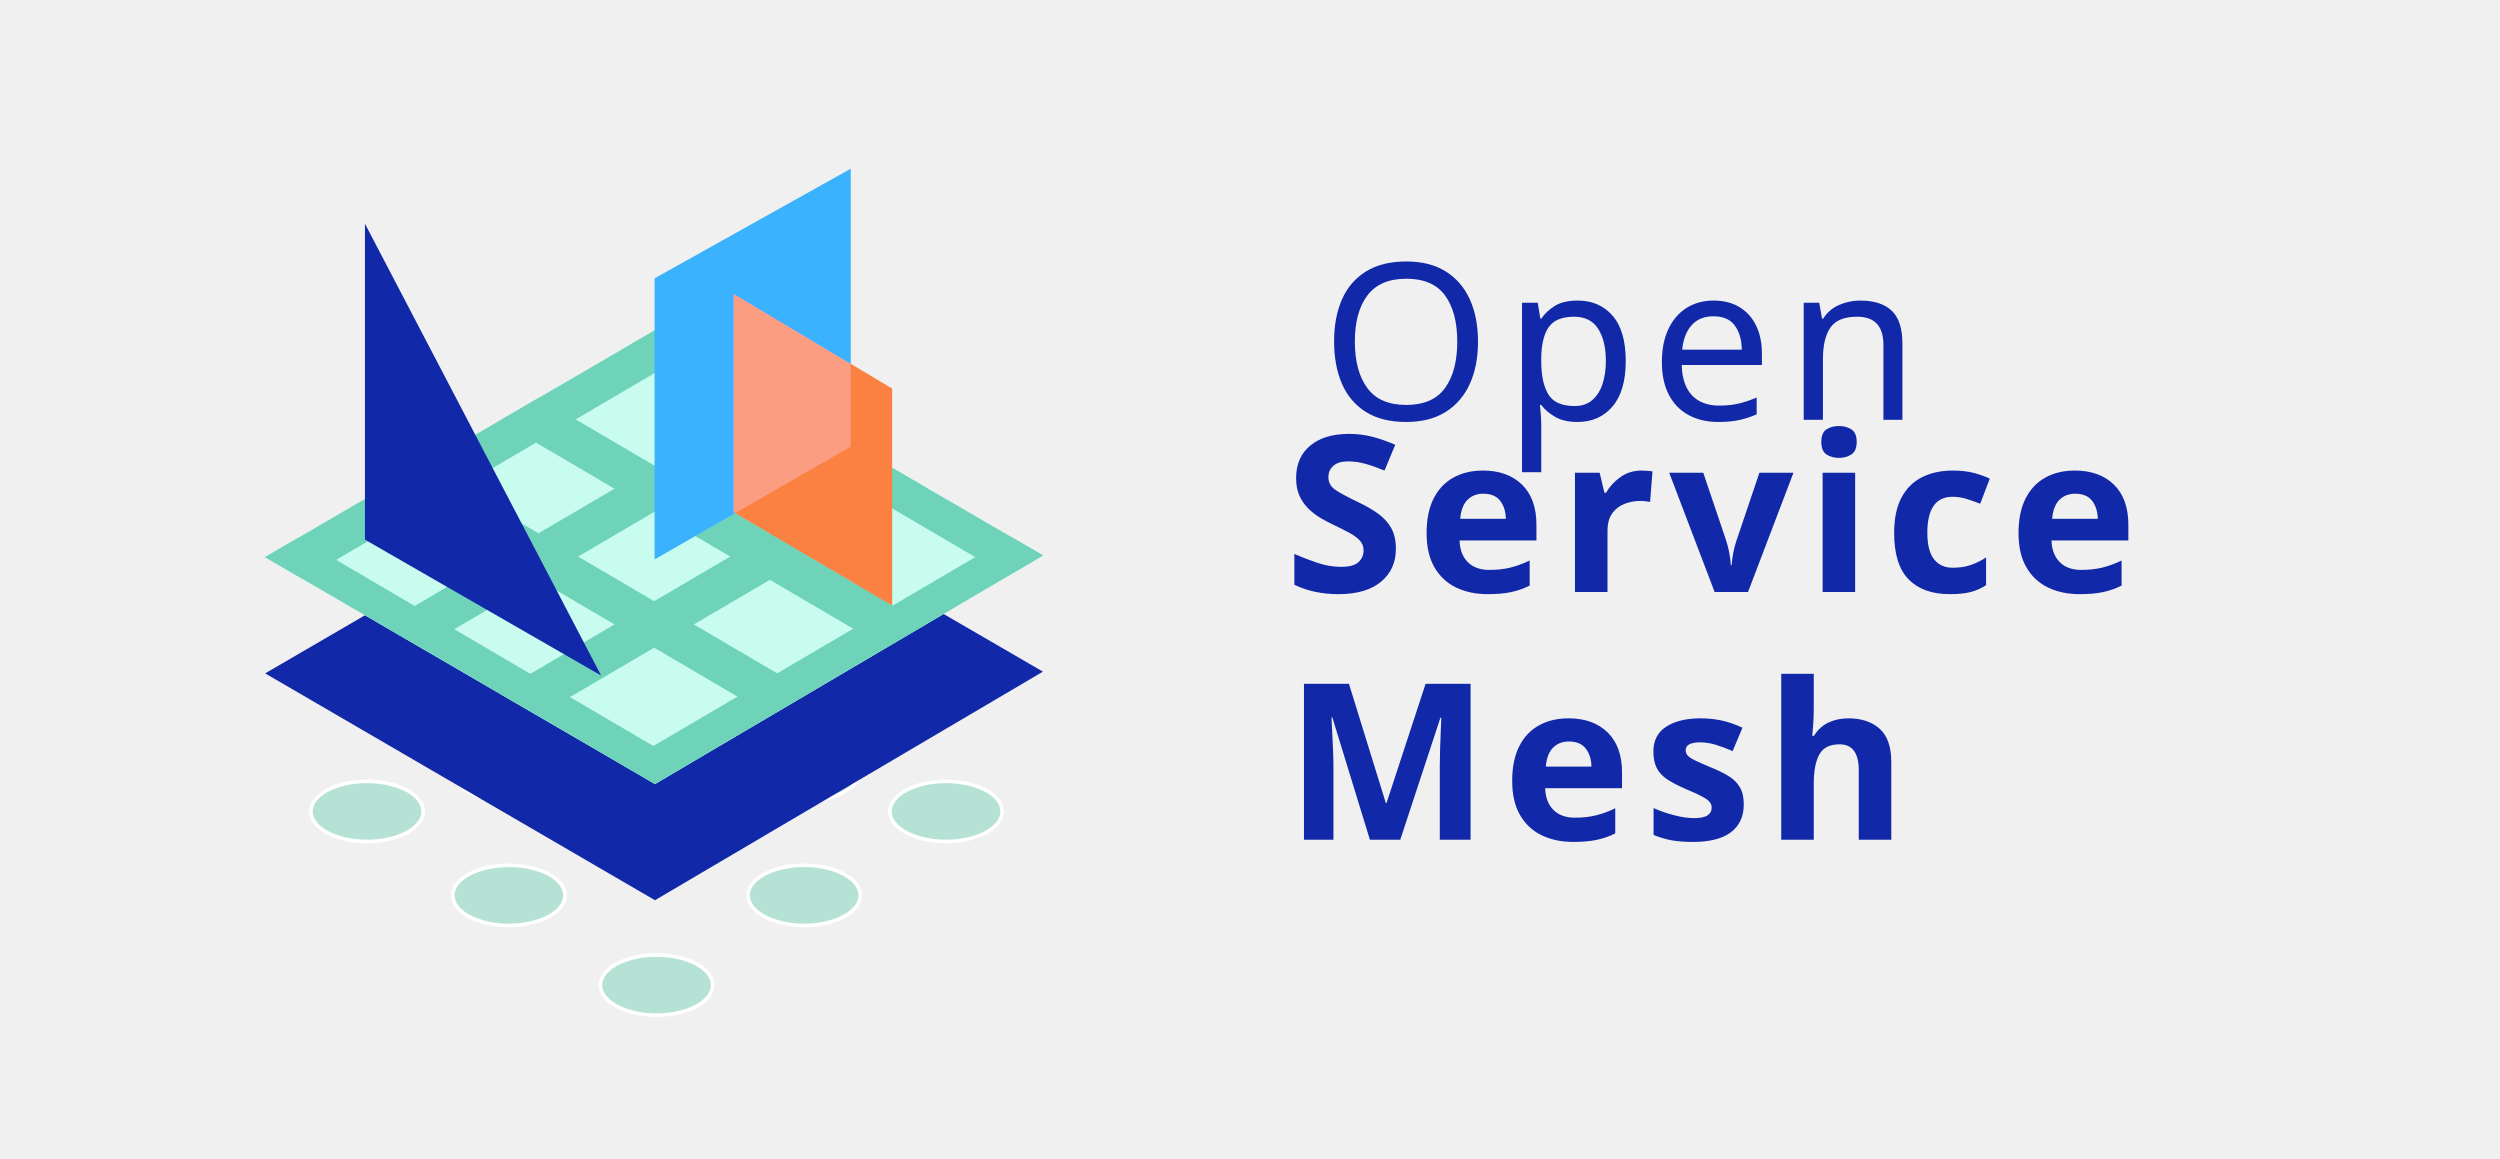
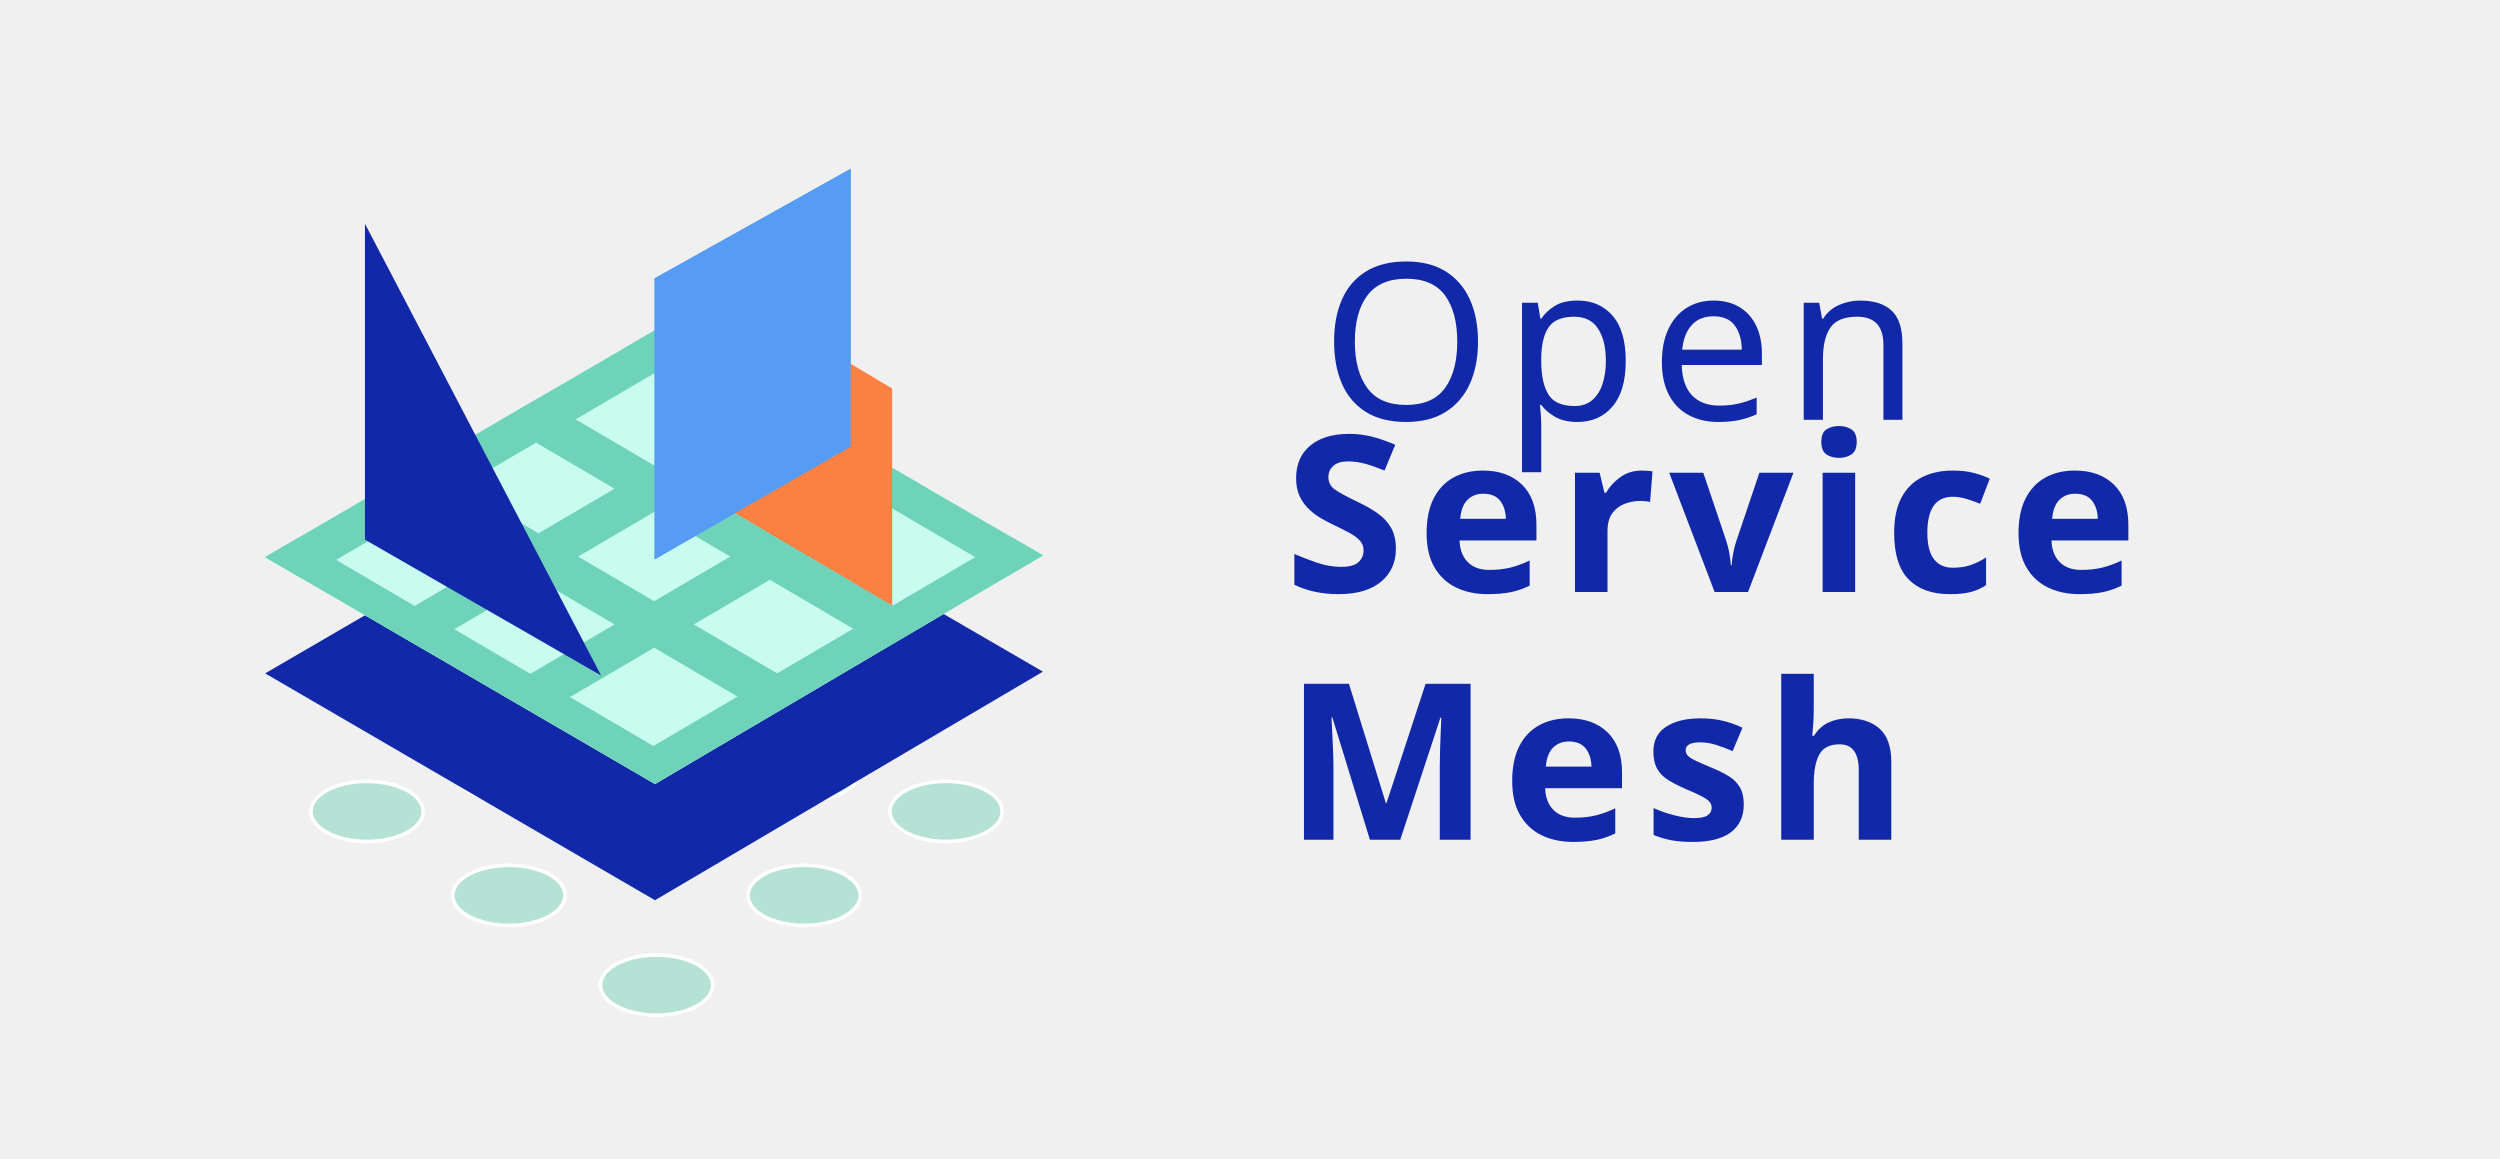
- <svg xmlns="http://www.w3.org/2000/svg" xmlns:xlink="http://www.w3.org/1999/xlink" width="2805px" height="1300px" viewBox="0 0 2805 1300" version="1.1">
+ <svg xmlns="http://www.w3.org/2000/svg" xmlns:xlink="http://www.w3.org/1999/xlink" height="1300" viewBox="0 0 2805 1300" width="2805">
  <defs>
-     <polygon id="path-1" points="0.314 255.103 437.708 509.629 872.974 253.155 437.708 0.577" />
+     <path id="a" d="m.314 255.103 437.394 254.526 435.267-256.474-435.267-252.578z" />
+     <mask id="b" fill="#fff">
+       <use fill="#fff" fill-rule="evenodd" xlink:href="#a" />
+     </mask>
  </defs>
-   <g id="logo-full-stacked" stroke="none" stroke-width="1" fill="none" fill-rule="evenodd">
-     <g id="mesh-logo" transform="translate(279, 120)">
-       <g id="dot-grid" transform="translate(67.69599, 709.0095)" fill="#B6E2D6" fill-rule="nonzero" stroke="#FFFFFF" stroke-width="4">
-         <ellipse id="Oval-9" cx="65.11" cy="81.399" rx="62.962" ry="33.729" />
-         <ellipse id="Oval-9" cx="389.921" cy="276.277" rx="62.962" ry="33.729" />
-         <ellipse id="Oval-9" cx="714.733" cy="81.391" rx="62.962" ry="33.729" />
-         <ellipse id="Oval-9" cx="224.268" cy="175.594" rx="62.962" ry="33.729" />
-         <ellipse id="Oval-9" cx="555.575" cy="175.586" rx="62.962" ry="33.729" />
-         <ellipse id="Oval-9" cx="389.921" cy="113.872" rx="62.962" ry="33.729" />
-         <ellipse id="Oval-9" cx="224.268" cy="35.925" rx="62.962" ry="33.729" />
-         <ellipse id="Oval-9" cx="555.575" cy="35.917" rx="62.962" ry="33.729" />
+   <g fill="none" fill-rule="evenodd">
+     <g fill-rule="nonzero" transform="translate(279 120)">
+       <g fill="#b6e2d6" stroke="#fff" stroke-width="4">
+         <ellipse cx="132.806" cy="790.408" rx="62.962" ry="33.729" />
+         <ellipse cx="457.617" cy="985.287" rx="62.962" ry="33.729" />
+         <ellipse cx="782.429" cy="790.4" rx="62.962" ry="33.729" />
+         <ellipse cx="291.964" cy="884.603" rx="62.962" ry="33.729" />
+         <ellipse cx="623.271" cy="884.595" rx="62.962" ry="33.729" />
+         <ellipse cx="457.617" cy="822.881" rx="62.962" ry="33.729" />
+         <ellipse cx="291.964" cy="744.935" rx="62.962" ry="33.729" />
+         <ellipse cx="623.271" cy="744.926" rx="62.962" ry="33.729" />
      </g>
-       <polygon id="Path-8" fill="#1128A9" fill-rule="nonzero" points="18.494 635.526 455.888 890.052 891.155 633.578 455.888 381" />
-       <g id="mesh" transform="translate(18.18042, 250.0001)">
-         <polygon id="Path-8" fill="#87E3CB" fill-rule="nonzero" points="0.314 255.103 437.708 509.629 872.974 253.155 437.708 0.577" />
-         <mask id="mask-2" fill="white">
-           <use xlink:href="#path-1" />
-         </mask>
-         <use id="Path-8" fill="#C8FCEE" fill-rule="nonzero" xlink:href="#path-1" />
-         <line x1="-274.473" y1="440.043" x2="1079.556" y2="-354.323" id="Path-2" stroke="#6ED3B9" stroke-width="45" fill-rule="nonzero" mask="url(#mask-2)" />
-         <line x1="-313.429" y1="618.431" x2="1040.599" y2="-175.935" id="Path-2" stroke="#6ED3B9" stroke-width="45" fill-rule="nonzero" mask="url(#mask-2)" />
-         <line x1="37.4" y1="564.914" x2="1391.428" y2="-229.451" id="Path-2" stroke="#6ED3B9" stroke-width="45" fill-rule="nonzero" mask="url(#mask-2)" />
-         <line x1="29.62" y1="731.41" x2="1383.648" y2="-62.956" id="Path-2" stroke="#6ED3B9" stroke-width="45" fill-rule="nonzero" mask="url(#mask-2)" />
-         <line x1="203.895" y1="790.872" x2="1557.924" y2="-3.493" id="Path-2" stroke="#6ED3B9" stroke-width="45" fill-rule="nonzero" mask="url(#mask-2)" />
-         <line x1="554.725" y1="737.356" x2="1908.753" y2="-57.01" id="Path-2" stroke="#6ED3B9" stroke-width="45" fill-rule="nonzero" mask="url(#mask-2)" />
-         <line x1="548.778" y1="903.851" x2="1902.807" y2="109.486" id="Path-2" stroke="#6ED3B9" stroke-width="45" fill-rule="nonzero" mask="url(#mask-2)" />
-         <g id="lines" mask="url(#mask-2)" fill-rule="nonzero" stroke="#6ED3B9" stroke-width="45">
-           <g transform="translate(806.2497, 227.5872) scale(-1, 1) translate(-806.2497, -227.5872) translate(-305.2502, -401.9128)" id="Path-2">
-             <line x1="6.546" y1="794.386" x2="1360.575" y2="0.02" />
-             <line x1="0.6" y1="972.774" x2="1354.628" y2="178.408" />
-             <line x1="351.429" y1="919.257" x2="1705.458" y2="124.892" />
-             <line x1="345.483" y1="1085.752" x2="1699.511" y2="291.387" />
-             <line x1="517.925" y1="1145.215" x2="1871.953" y2="350.849" />
-             <line x1="868.754" y1="1091.699" x2="2222.782" y2="297.333" />
-             <line x1="862.808" y1="1258.194" x2="2216.836" y2="463.828" />
+       <path d="m18.494 635.526 437.394 254.526 435.267-256.474-435.267-252.578z" fill="#1128a9" />
+       <g transform="translate(18.18042 250.0001)">
+         <path d="m.314 255.103 437.394 254.526 435.267-256.474-435.267-252.578z" fill="#87e3cb" />
+         <use fill="#c8fcee" xlink:href="#a" />
+         <g stroke="#6ed3b9" stroke-width="45">
+           <path d="m-274.473 440.043 1354.028-794.366" mask="url(#b)" />
+           <path d="m-313.429 618.431 1354.028-794.366" mask="url(#b)" />
+           <path d="m37.4 564.914 1354.028-794.366" mask="url(#b)" />
+           <path d="m29.62 731.41 1354.028-794.366" mask="url(#b)" />
+           <path d="m203.895 790.872 1354.028-794.366" mask="url(#b)" />
+           <path d="m554.725 737.356 1354.028-794.366" mask="url(#b)" />
+           <path d="m548.778 903.851 1354.028-794.366" mask="url(#b)" />
+           <g mask="url(#b)">
+             <g transform="matrix(-1 0 0 1 1917.75 -401.9128)">
+               <path d="m6.546 794.386 1354.028-794.366" />
+               <path d="m.6 972.774 1354.028-794.366" />
+               <path d="m351.429 919.257 1354.028-794.366" />
+               <path d="m345.483 1085.752 1354.028-794.366" />
+               <path d="m517.925 1145.215 1354.028-794.366" />
+               <path d="m868.754 1091.699 1354.028-794.366" />
+               <path d="m862.808 1258.194 1354.028-794.366" />
+             </g>
          </g>
        </g>
      </g>
-       <g id="shapes" transform="translate(129.6377, 68.6955)" fill-rule="nonzero">
-         <polygon id="Path-4" fill="#1128A9" points="0.834 416.79 0.834 62.326 265.834 569.256" />
-         <polygon id="Path-26" fill="#569CF5" points="325.834 438.925 545.859 312.468 545.859 0.656 325.834 123.602" />
-         <g id="orange" transform="translate(414.3623, 140.9254)" fill="#FB8143">
-           <polygon id="Path-25" points="-2.14612124e-14 245.024 178.008 349.773 178.008 106.339 -2.14612124e-14 -6.21320795e-13" />
-         </g>
-         <polygon id="Path-26" fill="#569CF5" style="mix-blend-mode: overlay;" points="325.834 438.925 545.859 312.468 545.859 0.656 325.834 123.602" />
+       <g transform="translate(129.6377 68.6955)">
+         <path d="m.834 416.79v-354.464l265 506.93z" fill="#1128a9" />
+         <path d="m325.834 438.925 220.025-126.457v-311.812l-220.025 122.946z" fill="#569cf5" />
+         <path d="m0 245.024 178.008 104.749v-243.434l-178.008-106.339z" fill="#fb8143" transform="translate(414.3623 140.9254)" />
+         <path d="m325.834 438.925 220.025-126.457v-311.812l-220.025 122.946z" fill="#569cf5" />
      </g>
    </g>
-     <text id="Open-Service-Mesh" font-family="Spartan-Thin_SemiBold, Spartan" font-size="245" font-weight="500" line-spacing="278" letter-spacing="13.611" fill="#1128A9">
+     <text fill="#1128a9" font-family="Spartan-Thin_SemiBold, Spartan" font-size="245" font-weight="500" letter-spacing="13.611">
      <tspan x="1481.915" y="471">Open</tspan>
-       <tspan x="1441" y="664.185" font-family="LeagueSpartan-Bold, League Spartan" font-weight="bold">Service</tspan>
-       <tspan x="1441" y="942.185" font-family="LeagueSpartan-Bold, League Spartan" font-weight="bold">Mesh</tspan>
+       <tspan font-family="LeagueSpartan-Bold, League Spartan" font-weight="bold" x="1441" y="664.185">Service</tspan>
+       <tspan font-family="LeagueSpartan-Bold, League Spartan" font-weight="bold" x="1441" y="942.185">Mesh</tspan>
    </text>
  </g>
</svg>
